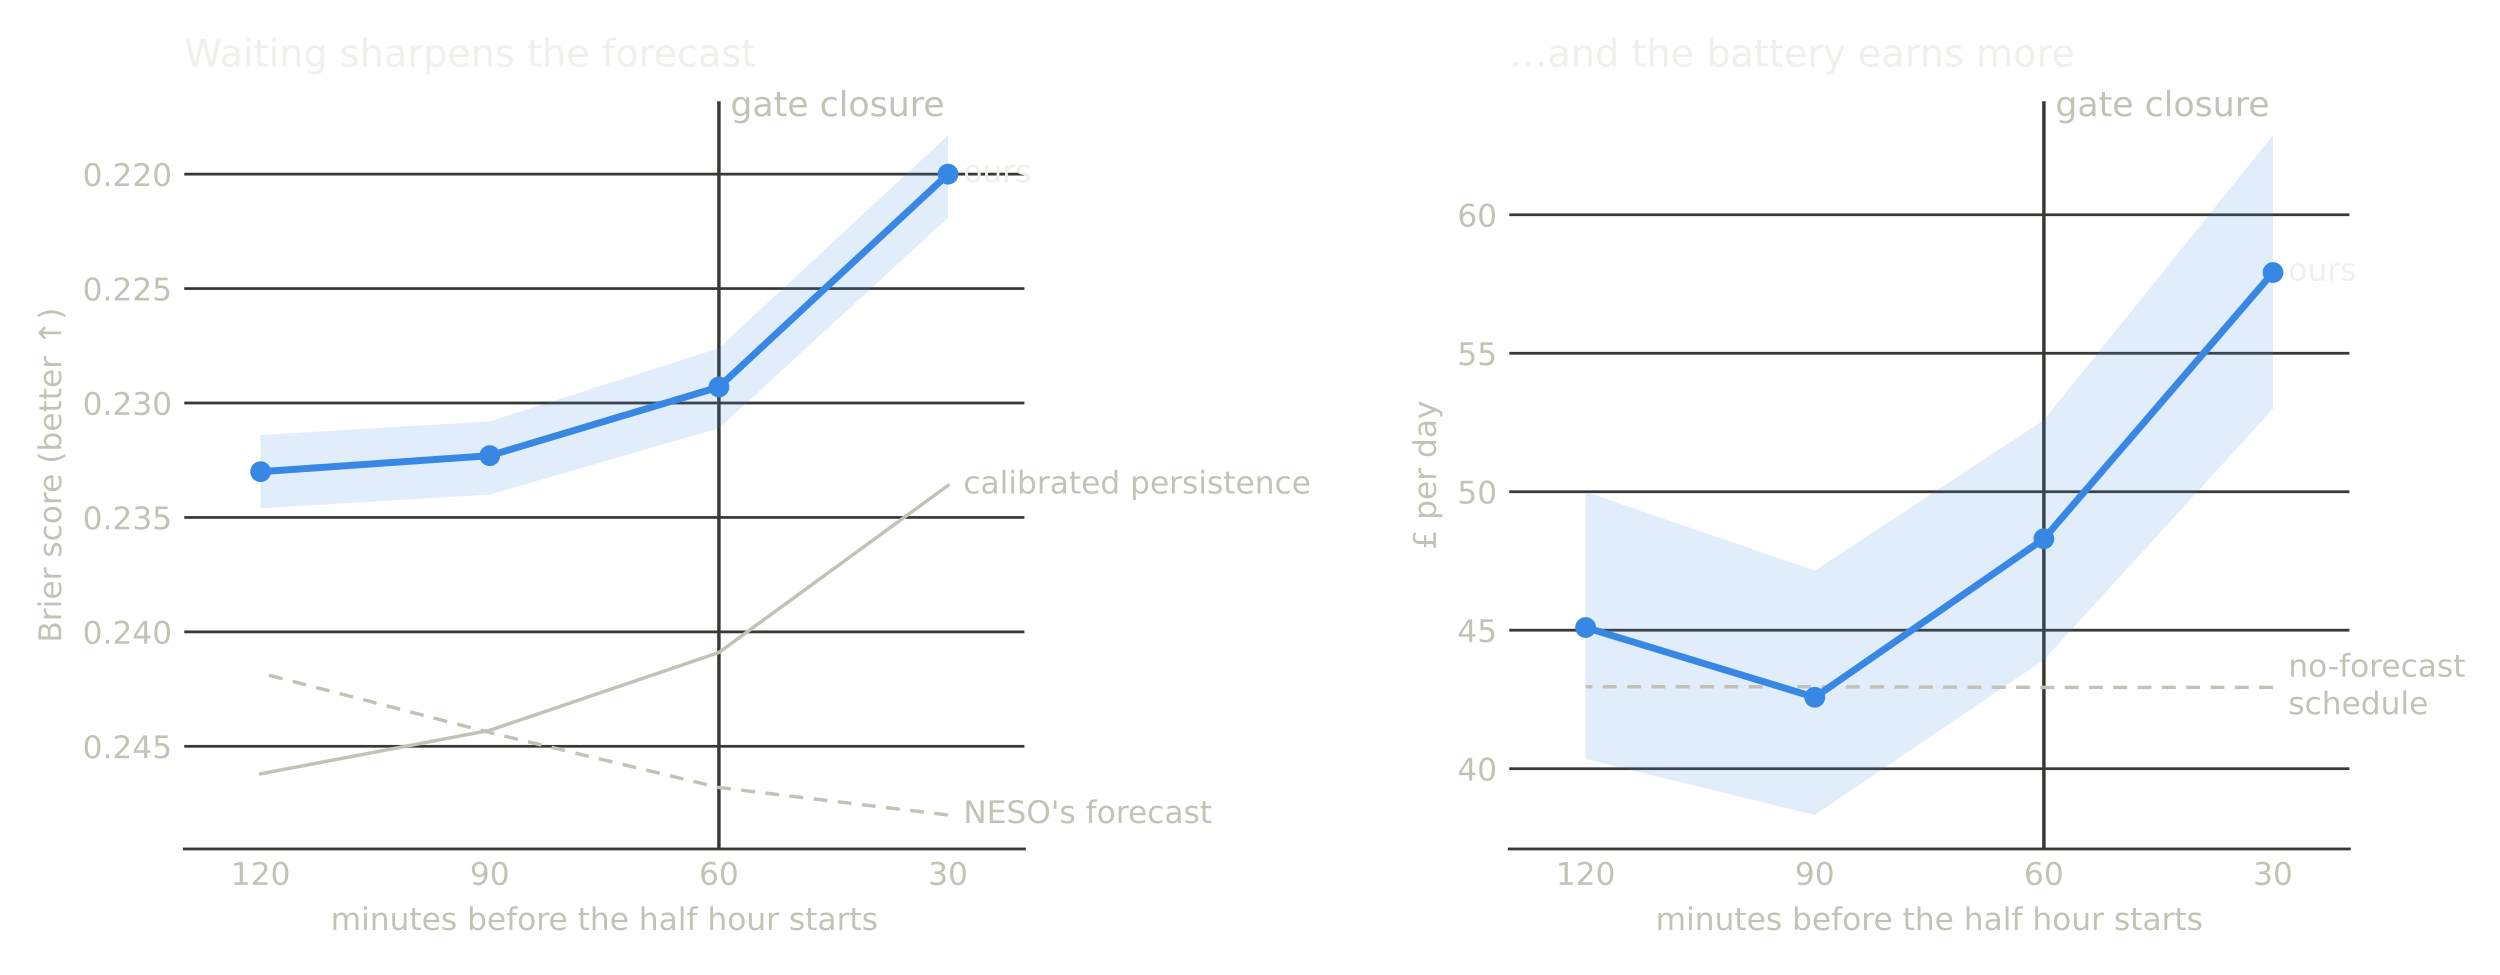
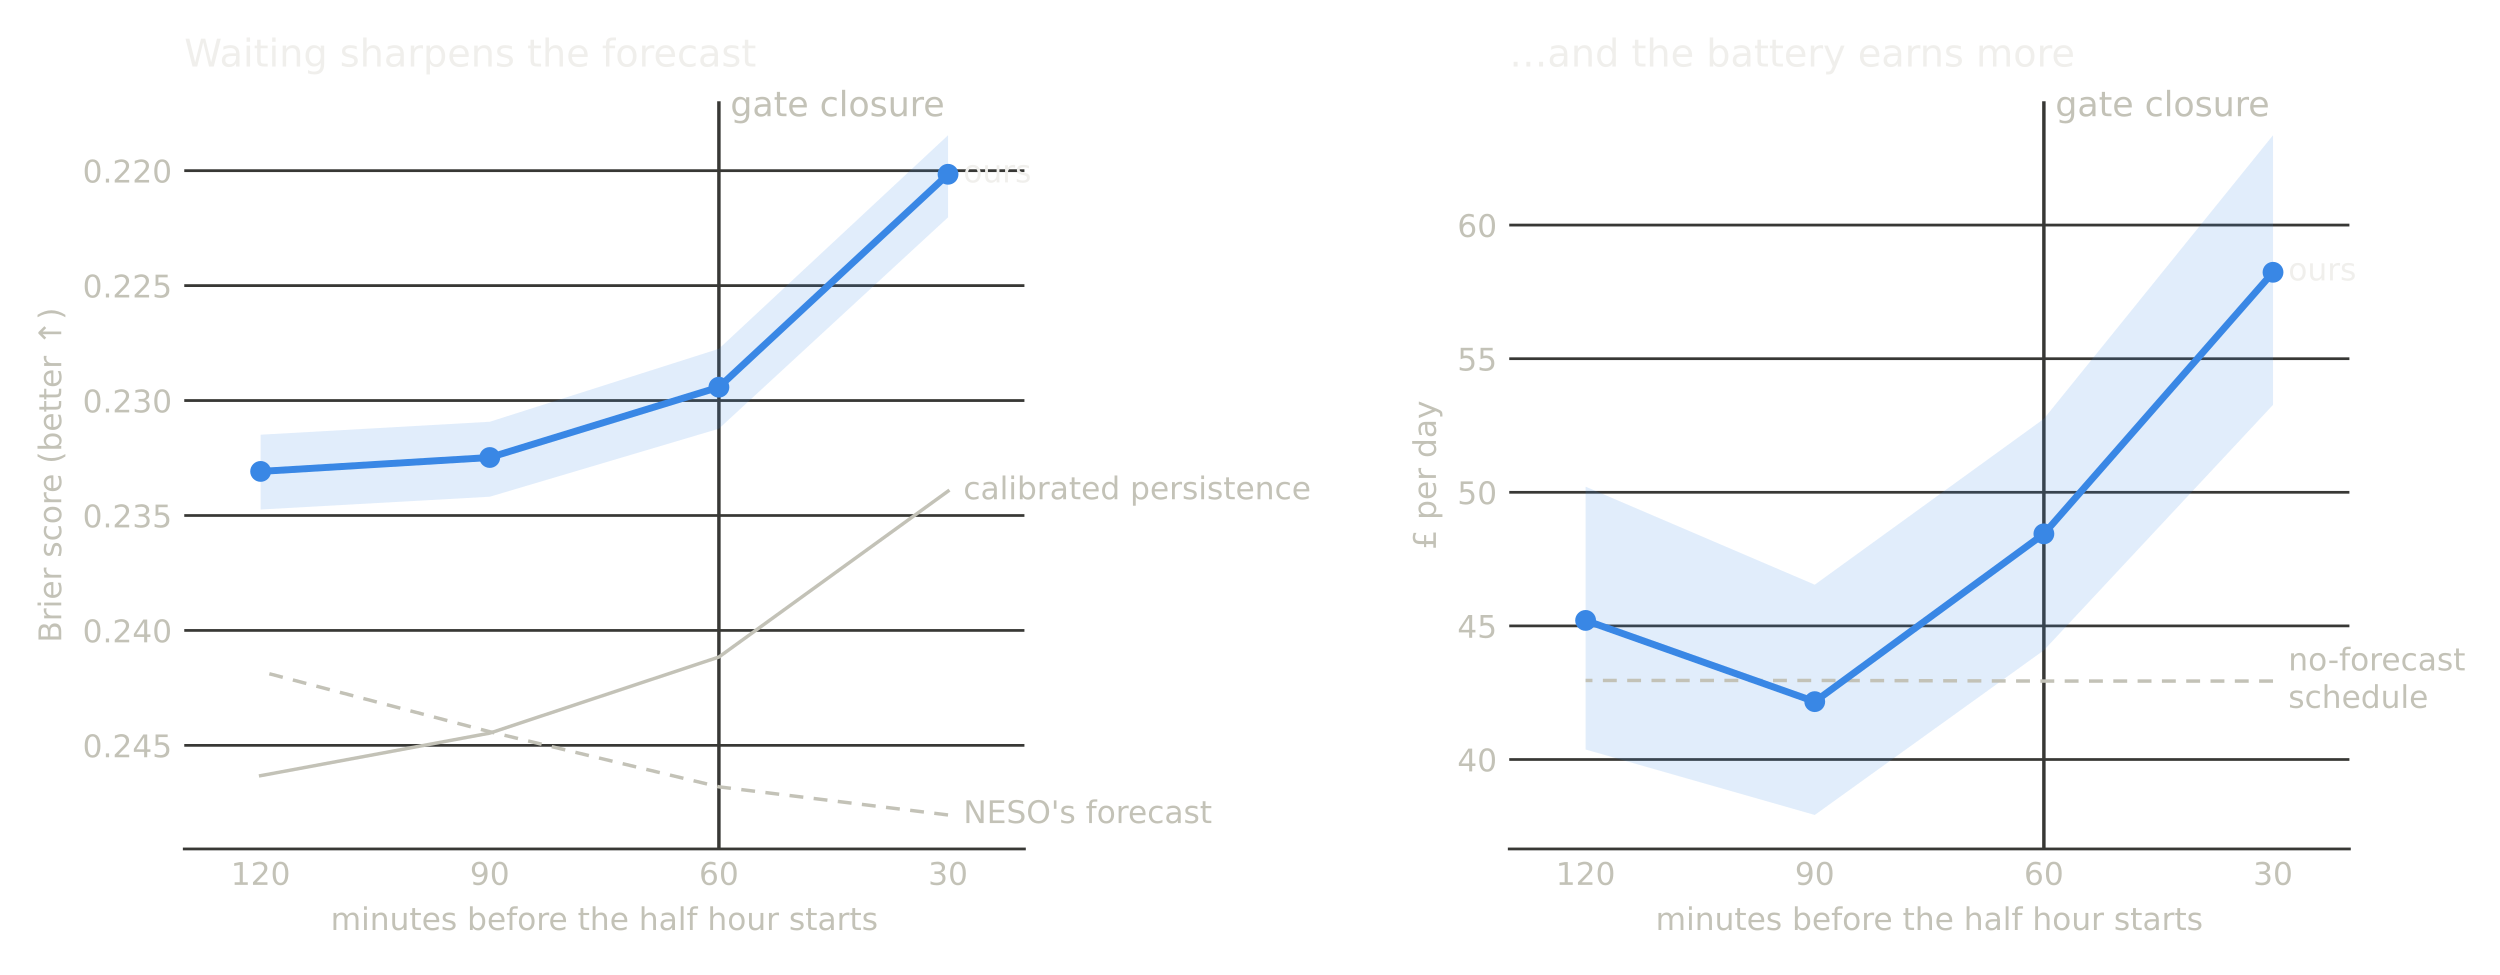
<svg xmlns="http://www.w3.org/2000/svg" xmlns:xlink="http://www.w3.org/1999/xlink" width="720pt" height="280.8pt" viewBox="0 0 720 280.8" version="1.1">
  <defs>
    <style type="text/css">*{stroke-linejoin: round; stroke-linecap: butt}</style>
  </defs>
  <g id="figure_1">
    <g id="patch_1">
      <path d="M 0 280.8  L 720 280.8  L 720 0  L 0 0  L 0 280.8  z " style="fill: none; opacity: 0" />
    </g>
    <g id="axes_1">
      <g id="patch_2">
        <path d="M 53.066 244.499  L 295.034 244.499  L 295.034 29.158  L 53.066 29.158  L 53.066 244.499  z " style="fill: none; opacity: 0" />
      </g>
      <g id="matplotlib.axis_1">
        <g id="xtick_1">
          <g id="line2d_1" />
          <g id="text_1">
            <text style="font-size: 9px; font-family: 'DejaVu Sans', sans-serif; text-anchor: middle; fill: #c3c2b7" x="273.037" y="254.837" transform="rotate(-0 273.0366 254.8372)">30</text>
          </g>
        </g>
        <g id="xtick_2">
          <g id="line2d_2" />
          <g id="text_2">
            <text style="font-size: 9px; font-family: 'DejaVu Sans', sans-serif; text-anchor: middle; fill: #c3c2b7" x="207.045" y="254.837" transform="rotate(-0 207.0454 254.8372)">60</text>
          </g>
        </g>
        <g id="xtick_3">
          <g id="line2d_3" />
          <g id="text_3">
            <text style="font-size: 9px; font-family: 'DejaVu Sans', sans-serif; text-anchor: middle; fill: #c3c2b7" x="141.054" y="254.837" transform="rotate(-0 141.0542 254.8372)">90</text>
          </g>
        </g>
        <g id="xtick_4">
          <g id="line2d_4" />
          <g id="text_4">
            <text style="font-size: 9px; font-family: 'DejaVu Sans', sans-serif; text-anchor: middle; fill: #c3c2b7" x="75.063" y="254.837" transform="rotate(-0 75.06307 254.8372)">120</text>
          </g>
        </g>
        <g id="text_5">
          <text style="font-size: 9px; font-family: 'DejaVu Sans', sans-serif; text-anchor: middle; fill: #c3c2b7" x="174.05" y="267.838" transform="rotate(-0 174.0498 267.8379)">minutes before the half hour starts</text>
        </g>
      </g>
      <g id="matplotlib.axis_2">
        <g id="ytick_1">
          <g id="line2d_5">
-             <path d="M 53.066 50.152  L 295.034 50.152  " clip-path="url(#pacab60522e)" style="fill: none; stroke: #383835; stroke-width: 0.8; stroke-linecap: square" />
+             <path d="M 53.066 49.152  L 295.034 49.152  " clip-path="url(#p4902c1fa0b)" style="fill: none; stroke: #383835; stroke-width: 0.8; stroke-linecap: square" />
          </g>
          <g id="line2d_6" />
          <g id="text_6">
-             <text style="font-size: 9px; font-family: 'DejaVu Sans', sans-serif; text-anchor: end; fill: #c3c2b7" x="49.566" y="53.571" transform="rotate(-0 49.56602 53.57083)">0.220</text>
+             <text style="font-size: 9px; font-family: 'DejaVu Sans', sans-serif; text-anchor: end; fill: #c3c2b7" x="49.566" y="52.571" transform="rotate(-0 49.56602 52.57064)">0.220</text>
          </g>
        </g>
        <g id="ytick_2">
          <g id="line2d_7">
-             <path d="M 53.066 83.109  L 295.034 83.109  " clip-path="url(#pacab60522e)" style="fill: none; stroke: #383835; stroke-width: 0.8; stroke-linecap: square" />
+             <path d="M 53.066 82.255  L 295.034 82.255  " clip-path="url(#p4902c1fa0b)" style="fill: none; stroke: #383835; stroke-width: 0.8; stroke-linecap: square" />
          </g>
          <g id="line2d_8" />
          <g id="text_7">
-             <text style="font-size: 9px; font-family: 'DejaVu Sans', sans-serif; text-anchor: end; fill: #c3c2b7" x="49.566" y="86.528" transform="rotate(-0 49.56602 86.52783)">0.225</text>
+             <text style="font-size: 9px; font-family: 'DejaVu Sans', sans-serif; text-anchor: end; fill: #c3c2b7" x="49.566" y="85.674" transform="rotate(-0 49.56602 85.67393)">0.225</text>
          </g>
        </g>
        <g id="ytick_3">
          <g id="line2d_9">
-             <path d="M 53.066 116.066  L 295.034 116.066  " clip-path="url(#pacab60522e)" style="fill: none; stroke: #383835; stroke-width: 0.8; stroke-linecap: square" />
+             <path d="M 53.066 115.358  L 295.034 115.358  " clip-path="url(#p4902c1fa0b)" style="fill: none; stroke: #383835; stroke-width: 0.8; stroke-linecap: square" />
          </g>
          <g id="line2d_10" />
          <g id="text_8">
-             <text style="font-size: 9px; font-family: 'DejaVu Sans', sans-serif; text-anchor: end; fill: #c3c2b7" x="49.566" y="119.485" transform="rotate(-0 49.56602 119.4848)">0.230</text>
+             <text style="font-size: 9px; font-family: 'DejaVu Sans', sans-serif; text-anchor: end; fill: #c3c2b7" x="49.566" y="118.777" transform="rotate(-0 49.56602 118.7772)">0.230</text>
          </g>
        </g>
        <g id="ytick_4">
          <g id="line2d_11">
-             <path d="M 53.066 149.023  L 295.034 149.023  " clip-path="url(#pacab60522e)" style="fill: none; stroke: #383835; stroke-width: 0.8; stroke-linecap: square" />
+             <path d="M 53.066 148.462  L 295.034 148.462  " clip-path="url(#p4902c1fa0b)" style="fill: none; stroke: #383835; stroke-width: 0.8; stroke-linecap: square" />
          </g>
          <g id="line2d_12" />
          <g id="text_9">
-             <text style="font-size: 9px; font-family: 'DejaVu Sans', sans-serif; text-anchor: end; fill: #c3c2b7" x="49.566" y="152.442" transform="rotate(-0 49.56602 152.4418)">0.235</text>
+             <text style="font-size: 9px; font-family: 'DejaVu Sans', sans-serif; text-anchor: end; fill: #c3c2b7" x="49.566" y="151.88" transform="rotate(-0 49.56602 151.8805)">0.235</text>
          </g>
        </g>
        <g id="ytick_5">
          <g id="line2d_13">
-             <path d="M 53.066 181.98  L 295.034 181.98  " clip-path="url(#pacab60522e)" style="fill: none; stroke: #383835; stroke-width: 0.8; stroke-linecap: square" />
+             <path d="M 53.066 181.565  L 295.034 181.565  " clip-path="url(#p4902c1fa0b)" style="fill: none; stroke: #383835; stroke-width: 0.8; stroke-linecap: square" />
          </g>
          <g id="line2d_14" />
          <g id="text_10">
-             <text style="font-size: 9px; font-family: 'DejaVu Sans', sans-serif; text-anchor: end; fill: #c3c2b7" x="49.566" y="185.399" transform="rotate(-0 49.56602 185.3988)">0.240</text>
+             <text style="font-size: 9px; font-family: 'DejaVu Sans', sans-serif; text-anchor: end; fill: #c3c2b7" x="49.566" y="184.984" transform="rotate(-0 49.56602 184.9838)">0.240</text>
          </g>
        </g>
        <g id="ytick_6">
          <g id="line2d_15">
-             <path d="M 53.066 214.937  L 295.034 214.937  " clip-path="url(#pacab60522e)" style="fill: none; stroke: #383835; stroke-width: 0.8; stroke-linecap: square" />
+             <path d="M 53.066 214.668  L 295.034 214.668  " clip-path="url(#p4902c1fa0b)" style="fill: none; stroke: #383835; stroke-width: 0.8; stroke-linecap: square" />
          </g>
          <g id="line2d_16" />
          <g id="text_11">
-             <text style="font-size: 9px; font-family: 'DejaVu Sans', sans-serif; text-anchor: end; fill: #c3c2b7" x="49.566" y="218.356" transform="rotate(-0 49.56602 218.3558)">0.245</text>
+             <text style="font-size: 9px; font-family: 'DejaVu Sans', sans-serif; text-anchor: end; fill: #c3c2b7" x="49.566" y="218.087" transform="rotate(-0 49.56602 218.0871)">0.245</text>
          </g>
        </g>
        <g id="text_12">
          <text style="font-size: 9px; font-family: 'DejaVu Sans', sans-serif; text-anchor: middle; fill: #c3c2b7" x="17.639" y="136.829" transform="rotate(-90 17.63859 136.8288)">Brier score  (better ↑)</text>
        </g>
      </g>
      <g id="line2d_17">
-         <path d="M 207.045 244.499  L 207.045 29.158  " clip-path="url(#pacab60522e)" style="fill: none; stroke: #383835; stroke-linecap: square" />
+         <path d="M 207.045 244.499  L 207.045 29.158  " clip-path="url(#p4902c1fa0b)" style="fill: none; stroke: #383835; stroke-linecap: square" />
      </g>
      <g id="line2d_18">
-         <path d="M 273.037 139.795  L 207.045 187.912  L 141.054 210.323  L 75.063 222.847  " clip-path="url(#pacab60522e)" style="fill: none; stroke: #c3c2b7; stroke-linecap: square" />
+         <path d="M 273.037 141.443  L 207.045 189.219  L 141.054 211.135  L 75.063 223.392  " clip-path="url(#p4902c1fa0b)" style="fill: none; stroke: #c3c2b7; stroke-linecap: square" />
      </g>
      <g id="line2d_19">
-         <path d="M 273.037 234.711  L 207.045 226.801  L 141.054 210.982  L 75.063 193.844  " clip-path="url(#pacab60522e)" style="fill: none; stroke-dasharray: 4,3; stroke-dashoffset: 0; stroke: #c3c2b7" />
+         <path d="M 273.037 234.711  L 207.045 226.608  L 141.054 210.739  L 75.063 193.385  " clip-path="url(#p4902c1fa0b)" style="fill: none; stroke-dasharray: 4,3; stroke-dashoffset: 0; stroke: #c3c2b7" />
      </g>
      <g id="FillBetweenPolyCollection_1">
        <defs>
-           <path id="m5841455b8f" d="M 273.037 -218.124  L 273.037 -241.853  L 207.045 -180.553  L 141.054 -159.461  L 75.063 -155.506  L 75.063 -134.414  L 75.063 -134.414  L 141.054 -138.369  L 207.045 -157.484  L 273.037 -218.124  z " />
+           <path id="mec32c4ffe7" d="M 273.037 -218.211  L 273.037 -241.853  L 207.045 -180.358  L 141.054 -159.335  L 75.063 -155.605  L 75.063 -134.061  L 75.063 -134.061  L 141.054 -137.745  L 207.045 -157.338  L 273.037 -218.211  z " />
        </defs>
-         <g clip-path="url(#pacab60522e)">
-           <use xlink:href="#m5841455b8f" x="0" y="280.8" style="fill: #3987e5; fill-opacity: 0.15" />
+         <g clip-path="url(#p4902c1fa0b)">
+           <use xlink:href="#mec32c4ffe7" x="0" y="280.8" style="fill: #3987e5; fill-opacity: 0.15" />
        </g>
      </g>
      <g id="patch_3">
        <path d="M 53.066 244.499  L 295.034 244.499  " style="fill: none; stroke: #383835; stroke-width: 0.8; stroke-linejoin: miter; stroke-linecap: square" />
      </g>
      <g id="text_13">
-         <text style="font-size: 9px; font-family: 'DejaVu Sans', sans-serif; text-anchor: start; fill: #c3c2b7" x="277.436" y="142.133" transform="rotate(-0 277.436 142.1332)">calibrated persistence</text>
+         <text style="font-size: 9px; font-family: 'DejaVu Sans', sans-serif; text-anchor: start; fill: #c3c2b7" x="277.436" y="143.781" transform="rotate(-0 277.436 143.7814)">calibrated persistence</text>
      </g>
      <g id="text_14">
        <text style="font-size: 9px; font-family: 'DejaVu Sans', sans-serif; text-anchor: start; fill: #c3c2b7" x="277.436" y="237.049" transform="rotate(-0 277.436 237.0493)">NESO's forecast</text>
      </g>
      <g id="line2d_20">
-         <path d="M 273.037 50.152  L 207.045 111.452  L 141.054 131.226  L 75.063 135.84  " clip-path="url(#pacab60522e)" style="fill: none; stroke: #3987e5; stroke-width: 2; stroke-linecap: square" />
+         <path d="M 273.037 50.189  L 207.045 111.506  L 141.054 131.76  L 75.063 135.768  " clip-path="url(#p4902c1fa0b)" style="fill: none; stroke: #3987e5; stroke-width: 2; stroke-linecap: square" />
        <defs>
-           <path id="mdc0a794d87" d="M 0 2.5  C 0.663 2.5 1.299 2.237 1.768 1.768  C 2.237 1.299 2.5 0.663 2.5 0  C 2.5 -0.663 2.237 -1.299 1.768 -1.768  C 1.299 -2.237 0.663 -2.5 0 -2.5  C -0.663 -2.5 -1.299 -2.237 -1.768 -1.768  C -2.237 -1.299 -2.5 -0.663 -2.5 0  C -2.5 0.663 -2.237 1.299 -1.768 1.768  C -1.299 2.237 -0.663 2.5 0 2.5  z " style="stroke: #3987e5" />
+           <path id="m042d4a14ec" d="M 0 2.5  C 0.663 2.5 1.299 2.237 1.768 1.768  C 2.237 1.299 2.5 0.663 2.5 0  C 2.5 -0.663 2.237 -1.299 1.768 -1.768  C 1.299 -2.237 0.663 -2.5 0 -2.5  C -0.663 -2.5 -1.299 -2.237 -1.768 -1.768  C -2.237 -1.299 -2.5 -0.663 -2.5 0  C -2.5 0.663 -2.237 1.299 -1.768 1.768  C -1.299 2.237 -0.663 2.5 0 2.5  z " style="stroke: #3987e5" />
        </defs>
-         <g clip-path="url(#pacab60522e)">
-           <use xlink:href="#mdc0a794d87" x="273.037" y="50.152" style="fill: #3987e5; stroke: #3987e5" />
-           <use xlink:href="#mdc0a794d87" x="207.045" y="111.452" style="fill: #3987e5; stroke: #3987e5" />
-           <use xlink:href="#mdc0a794d87" x="141.054" y="131.226" style="fill: #3987e5; stroke: #3987e5" />
-           <use xlink:href="#mdc0a794d87" x="75.063" y="135.84" style="fill: #3987e5; stroke: #3987e5" />
+         <g clip-path="url(#p4902c1fa0b)">
+           <use xlink:href="#m042d4a14ec" x="273.037" y="50.189" style="fill: #3987e5; stroke: #3987e5" />
+           <use xlink:href="#m042d4a14ec" x="207.045" y="111.506" style="fill: #3987e5; stroke: #3987e5" />
+           <use xlink:href="#m042d4a14ec" x="141.054" y="131.76" style="fill: #3987e5; stroke: #3987e5" />
+           <use xlink:href="#m042d4a14ec" x="75.063" y="135.768" style="fill: #3987e5; stroke: #3987e5" />
        </g>
      </g>
      <g id="text_15">
-         <text style="font-size: 9px; font-family: 'DejaVu Sans', sans-serif; text-anchor: start; fill: #f0efec" x="277.436" y="52.49" transform="rotate(-0 277.436 52.48978)">ours</text>
+         <text style="font-size: 9px; font-family: 'DejaVu Sans', sans-serif; text-anchor: start; fill: #f0efec" x="277.436" y="52.527" transform="rotate(-0 277.436 52.52675)">ours</text>
      </g>
      <g id="text_16">
        <text style="font-size: 10px; font-family: 'DejaVu Sans', sans-serif; text-anchor: start; fill: #c3c2b7" x="210.345" y="33.465" transform="rotate(-0 210.345 33.4651)">gate closure</text>
      </g>
      <g id="text_17">
        <text style="font-size: 11px; font-family: 'DejaVu Sans', sans-serif; text-anchor: start; fill: #f0efec" x="53.066" y="19.158" transform="rotate(-0 53.06602 19.15828)">Waiting sharpens the forecast</text>
      </g>
    </g>
    <g id="axes_2">
      <g id="patch_4">
        <path d="M 434.659 244.499  L 676.626 244.499  L 676.626 29.158  L 434.659 29.158  L 434.659 244.499  z " style="fill: none; opacity: 0" />
      </g>
      <g id="matplotlib.axis_3">
        <g id="xtick_5">
          <g id="line2d_21" />
          <g id="text_18">
            <text style="font-size: 9px; font-family: 'DejaVu Sans', sans-serif; text-anchor: middle; fill: #c3c2b7" x="654.629" y="254.837" transform="rotate(-0 654.6291 254.8372)">30</text>
          </g>
        </g>
        <g id="xtick_6">
          <g id="line2d_22" />
          <g id="text_19">
            <text style="font-size: 9px; font-family: 'DejaVu Sans', sans-serif; text-anchor: middle; fill: #c3c2b7" x="588.638" y="254.837" transform="rotate(-0 588.6379 254.8372)">60</text>
          </g>
        </g>
        <g id="xtick_7">
          <g id="line2d_23" />
          <g id="text_20">
            <text style="font-size: 9px; font-family: 'DejaVu Sans', sans-serif; text-anchor: middle; fill: #c3c2b7" x="522.647" y="254.837" transform="rotate(-0 522.6467 254.8372)">90</text>
          </g>
        </g>
        <g id="xtick_8">
          <g id="line2d_24" />
          <g id="text_21">
            <text style="font-size: 9px; font-family: 'DejaVu Sans', sans-serif; text-anchor: middle; fill: #c3c2b7" x="456.656" y="254.837" transform="rotate(-0 456.6556 254.8372)">120</text>
          </g>
        </g>
        <g id="text_22">
          <text style="font-size: 9px; font-family: 'DejaVu Sans', sans-serif; text-anchor: middle; fill: #c3c2b7" x="555.642" y="267.838" transform="rotate(-0 555.6423 267.8379)">minutes before the half hour starts</text>
        </g>
      </g>
      <g id="matplotlib.axis_4">
        <g id="ytick_7">
          <g id="line2d_25">
-             <path d="M 434.659 221.385  L 676.626 221.385  " clip-path="url(#pe005b5d449)" style="fill: none; stroke: #383835; stroke-width: 0.8; stroke-linecap: square" />
+             <path d="M 434.659 218.737  L 676.626 218.737  " clip-path="url(#p664fbbd4bf)" style="fill: none; stroke: #383835; stroke-width: 0.8; stroke-linecap: square" />
          </g>
          <g id="line2d_26" />
          <g id="text_23">
-             <text style="font-size: 9px; font-family: 'DejaVu Sans', sans-serif; text-anchor: end; fill: #c3c2b7" x="431.159" y="224.804" transform="rotate(-0 431.1585 224.8042)">40</text>
+             <text style="font-size: 9px; font-family: 'DejaVu Sans', sans-serif; text-anchor: end; fill: #c3c2b7" x="431.159" y="222.156" transform="rotate(-0 431.1585 222.1557)">40</text>
          </g>
        </g>
        <g id="ytick_8">
          <g id="line2d_27">
-             <path d="M 434.659 181.502  L 676.626 181.502  " clip-path="url(#pe005b5d449)" style="fill: none; stroke: #383835; stroke-width: 0.8; stroke-linecap: square" />
+             <path d="M 434.659 180.259  L 676.626 180.259  " clip-path="url(#p664fbbd4bf)" style="fill: none; stroke: #383835; stroke-width: 0.8; stroke-linecap: square" />
          </g>
          <g id="line2d_28" />
          <g id="text_24">
-             <text style="font-size: 9px; font-family: 'DejaVu Sans', sans-serif; text-anchor: end; fill: #c3c2b7" x="431.159" y="184.921" transform="rotate(-0 431.1585 184.921)">45</text>
+             <text style="font-size: 9px; font-family: 'DejaVu Sans', sans-serif; text-anchor: end; fill: #c3c2b7" x="431.159" y="183.678" transform="rotate(-0 431.1585 183.6777)">45</text>
          </g>
        </g>
        <g id="ytick_9">
          <g id="line2d_29">
-             <path d="M 434.659 141.619  L 676.626 141.619  " clip-path="url(#pe005b5d449)" style="fill: none; stroke: #383835; stroke-width: 0.8; stroke-linecap: square" />
+             <path d="M 434.659 141.781  L 676.626 141.781  " clip-path="url(#p664fbbd4bf)" style="fill: none; stroke: #383835; stroke-width: 0.8; stroke-linecap: square" />
          </g>
          <g id="line2d_30" />
          <g id="text_25">
-             <text style="font-size: 9px; font-family: 'DejaVu Sans', sans-serif; text-anchor: end; fill: #c3c2b7" x="431.159" y="145.038" transform="rotate(-0 431.1585 145.0377)">50</text>
+             <text style="font-size: 9px; font-family: 'DejaVu Sans', sans-serif; text-anchor: end; fill: #c3c2b7" x="431.159" y="145.2" transform="rotate(-0 431.1585 145.1997)">50</text>
          </g>
        </g>
        <g id="ytick_10">
          <g id="line2d_31">
-             <path d="M 434.659 101.736  L 676.626 101.736  " clip-path="url(#pe005b5d449)" style="fill: none; stroke: #383835; stroke-width: 0.8; stroke-linecap: square" />
+             <path d="M 434.659 103.303  L 676.626 103.303  " clip-path="url(#p664fbbd4bf)" style="fill: none; stroke: #383835; stroke-width: 0.8; stroke-linecap: square" />
          </g>
          <g id="line2d_32" />
          <g id="text_26">
-             <text style="font-size: 9px; font-family: 'DejaVu Sans', sans-serif; text-anchor: end; fill: #c3c2b7" x="431.159" y="105.154" transform="rotate(-0 431.1585 105.1545)">55</text>
+             <text style="font-size: 9px; font-family: 'DejaVu Sans', sans-serif; text-anchor: end; fill: #c3c2b7" x="431.159" y="106.722" transform="rotate(-0 431.1585 106.7216)">55</text>
          </g>
        </g>
        <g id="ytick_11">
          <g id="line2d_33">
-             <path d="M 434.659 61.852  L 676.626 61.852  " clip-path="url(#pe005b5d449)" style="fill: none; stroke: #383835; stroke-width: 0.8; stroke-linecap: square" />
+             <path d="M 434.659 64.825  L 676.626 64.825  " clip-path="url(#p664fbbd4bf)" style="fill: none; stroke: #383835; stroke-width: 0.8; stroke-linecap: square" />
          </g>
          <g id="line2d_34" />
          <g id="text_27">
-             <text style="font-size: 9px; font-family: 'DejaVu Sans', sans-serif; text-anchor: end; fill: #c3c2b7" x="431.159" y="65.271" transform="rotate(-0 431.1585 65.2712)">60</text>
+             <text style="font-size: 9px; font-family: 'DejaVu Sans', sans-serif; text-anchor: end; fill: #c3c2b7" x="431.159" y="68.244" transform="rotate(-0 431.1585 68.24359)">60</text>
          </g>
        </g>
        <g id="text_28">
          <text style="font-size: 9px; font-family: 'DejaVu Sans', sans-serif; text-anchor: middle; fill: #c3c2b7" x="413.544" y="136.829" transform="rotate(-90 413.5439 136.8288)">£ per day</text>
        </g>
      </g>
      <g id="line2d_35">
-         <path d="M 588.638 244.499  L 588.638 29.158  " clip-path="url(#pe005b5d449)" style="fill: none; stroke: #383835; stroke-linecap: square" />
+         <path d="M 588.638 244.499  L 588.638 29.158  " clip-path="url(#p664fbbd4bf)" style="fill: none; stroke: #383835; stroke-linecap: square" />
      </g>
      <g id="FillBetweenPolyCollection_2">
        <defs>
-           <path id="m8399498ce7" d="M 654.629 -241.853  L 654.629 -163.067  L 588.638 -90.764  L 522.647 -46.089  L 456.656 -62.195  L 456.656 -139.141  L 456.656 -139.141  L 522.647 -116.449  L 588.638 -159.818  L 654.629 -241.853  z " />
+           <path id="m3ae5e3c5cd" d="M 654.629 -241.853  L 654.629 -164.204  L 588.638 -93.524  L 522.647 -46.089  L 456.656 -64.933  L 456.656 -140.634  L 456.656 -140.634  L 522.647 -112.406  L 588.638 -160.18  L 654.629 -241.853  z " />
        </defs>
-         <g clip-path="url(#pe005b5d449)">
-           <use xlink:href="#m8399498ce7" x="0" y="280.8" style="fill: #3987e5; fill-opacity: 0.15" />
+         <g clip-path="url(#p664fbbd4bf)">
+           <use xlink:href="#m3ae5e3c5cd" x="0" y="280.8" style="fill: #3987e5; fill-opacity: 0.15" />
        </g>
      </g>
      <g id="line2d_36">
-         <path d="M 654.629 197.963  L 588.638 197.963  L 522.647 197.786  L 456.656 197.786  " clip-path="url(#pe005b5d449)" style="fill: none; stroke-dasharray: 4,3; stroke-dashoffset: 0; stroke: #c3c2b7" />
+         <path d="M 654.629 196.14  L 588.638 196.14  L 522.647 195.969  L 456.656 195.969  " clip-path="url(#p664fbbd4bf)" style="fill: none; stroke-dasharray: 4,3; stroke-dashoffset: 0; stroke: #c3c2b7" />
      </g>
      <g id="patch_5">
        <path d="M 434.659 244.499  L 676.626 244.499  " style="fill: none; stroke: #383835; stroke-width: 0.8; stroke-linejoin: miter; stroke-linecap: square" />
      </g>
      <g id="line2d_37">
-         <path d="M 654.629 78.487  L 588.638 155.17  L 522.647 200.822  L 456.656 180.727  " clip-path="url(#pe005b5d449)" style="fill: none; stroke: #3987e5; stroke-width: 2; stroke-linecap: square" />
-         <g clip-path="url(#pe005b5d449)">
-           <use xlink:href="#mdc0a794d87" x="654.629" y="78.487" style="fill: #3987e5; stroke: #3987e5" />
-           <use xlink:href="#mdc0a794d87" x="588.638" y="155.17" style="fill: #3987e5; stroke: #3987e5" />
-           <use xlink:href="#mdc0a794d87" x="522.647" y="200.822" style="fill: #3987e5; stroke: #3987e5" />
-           <use xlink:href="#mdc0a794d87" x="456.656" y="180.727" style="fill: #3987e5; stroke: #3987e5" />
+         <path d="M 654.629 78.418  L 588.638 153.752  L 522.647 202.073  L 456.656 178.681  " clip-path="url(#p664fbbd4bf)" style="fill: none; stroke: #3987e5; stroke-width: 2; stroke-linecap: square" />
+         <g clip-path="url(#p664fbbd4bf)">
+           <use xlink:href="#m042d4a14ec" x="654.629" y="78.418" style="fill: #3987e5; stroke: #3987e5" />
+           <use xlink:href="#m042d4a14ec" x="588.638" y="153.752" style="fill: #3987e5; stroke: #3987e5" />
+           <use xlink:href="#m042d4a14ec" x="522.647" y="202.073" style="fill: #3987e5; stroke: #3987e5" />
+           <use xlink:href="#m042d4a14ec" x="456.656" y="178.681" style="fill: #3987e5; stroke: #3987e5" />
        </g>
      </g>
      <g id="text_29">
-         <text style="font-size: 9px; font-family: 'DejaVu Sans', sans-serif; text-anchor: start; fill: #f0efec" x="659.028" y="80.825" transform="rotate(-0 659.0285 80.82466)">ours</text>
+         <text style="font-size: 9px; font-family: 'DejaVu Sans', sans-serif; text-anchor: start; fill: #f0efec" x="659.028" y="80.756" transform="rotate(-0 659.0285 80.75592)">ours</text>
      </g>
      <g id="text_30">
-         <text style="font-size: 9px; font-family: 'DejaVu Sans', sans-serif; fill: #c3c2b7" transform="translate(659.0285 194.9004)">no-forecast</text>
-         <text style="font-size: 9px; font-family: 'DejaVu Sans', sans-serif; fill: #c3c2b7" transform="translate(659.0285 205.7029)">schedule</text>
+         <text style="font-size: 9px; font-family: 'DejaVu Sans', sans-serif; fill: #c3c2b7" transform="translate(659.0285 193.0774)">no-forecast</text>
+         <text style="font-size: 9px; font-family: 'DejaVu Sans', sans-serif; fill: #c3c2b7" transform="translate(659.0285 203.8798)">schedule</text>
      </g>
      <g id="text_31">
        <text style="font-size: 10px; font-family: 'DejaVu Sans', sans-serif; text-anchor: start; fill: #c3c2b7" x="591.937" y="33.465" transform="rotate(-0 591.9375 33.4651)">gate closure</text>
      </g>
      <g id="text_32">
        <text style="font-size: 11px; font-family: 'DejaVu Sans', sans-serif; text-anchor: start; fill: #f0efec" x="434.659" y="19.158" transform="rotate(-0 434.6585 19.15828)">…and the battery earns more</text>
      </g>
    </g>
  </g>
  <defs>
-     <clipPath id="pacab60522e">
+     <clipPath id="p4902c1fa0b">
      <rect x="53.066" y="29.158" width="241.968" height="215.341" />
    </clipPath>
-     <clipPath id="pe005b5d449">
+     <clipPath id="p664fbbd4bf">
      <rect x="434.659" y="29.158" width="241.968" height="215.341" />
    </clipPath>
  </defs>
</svg>
